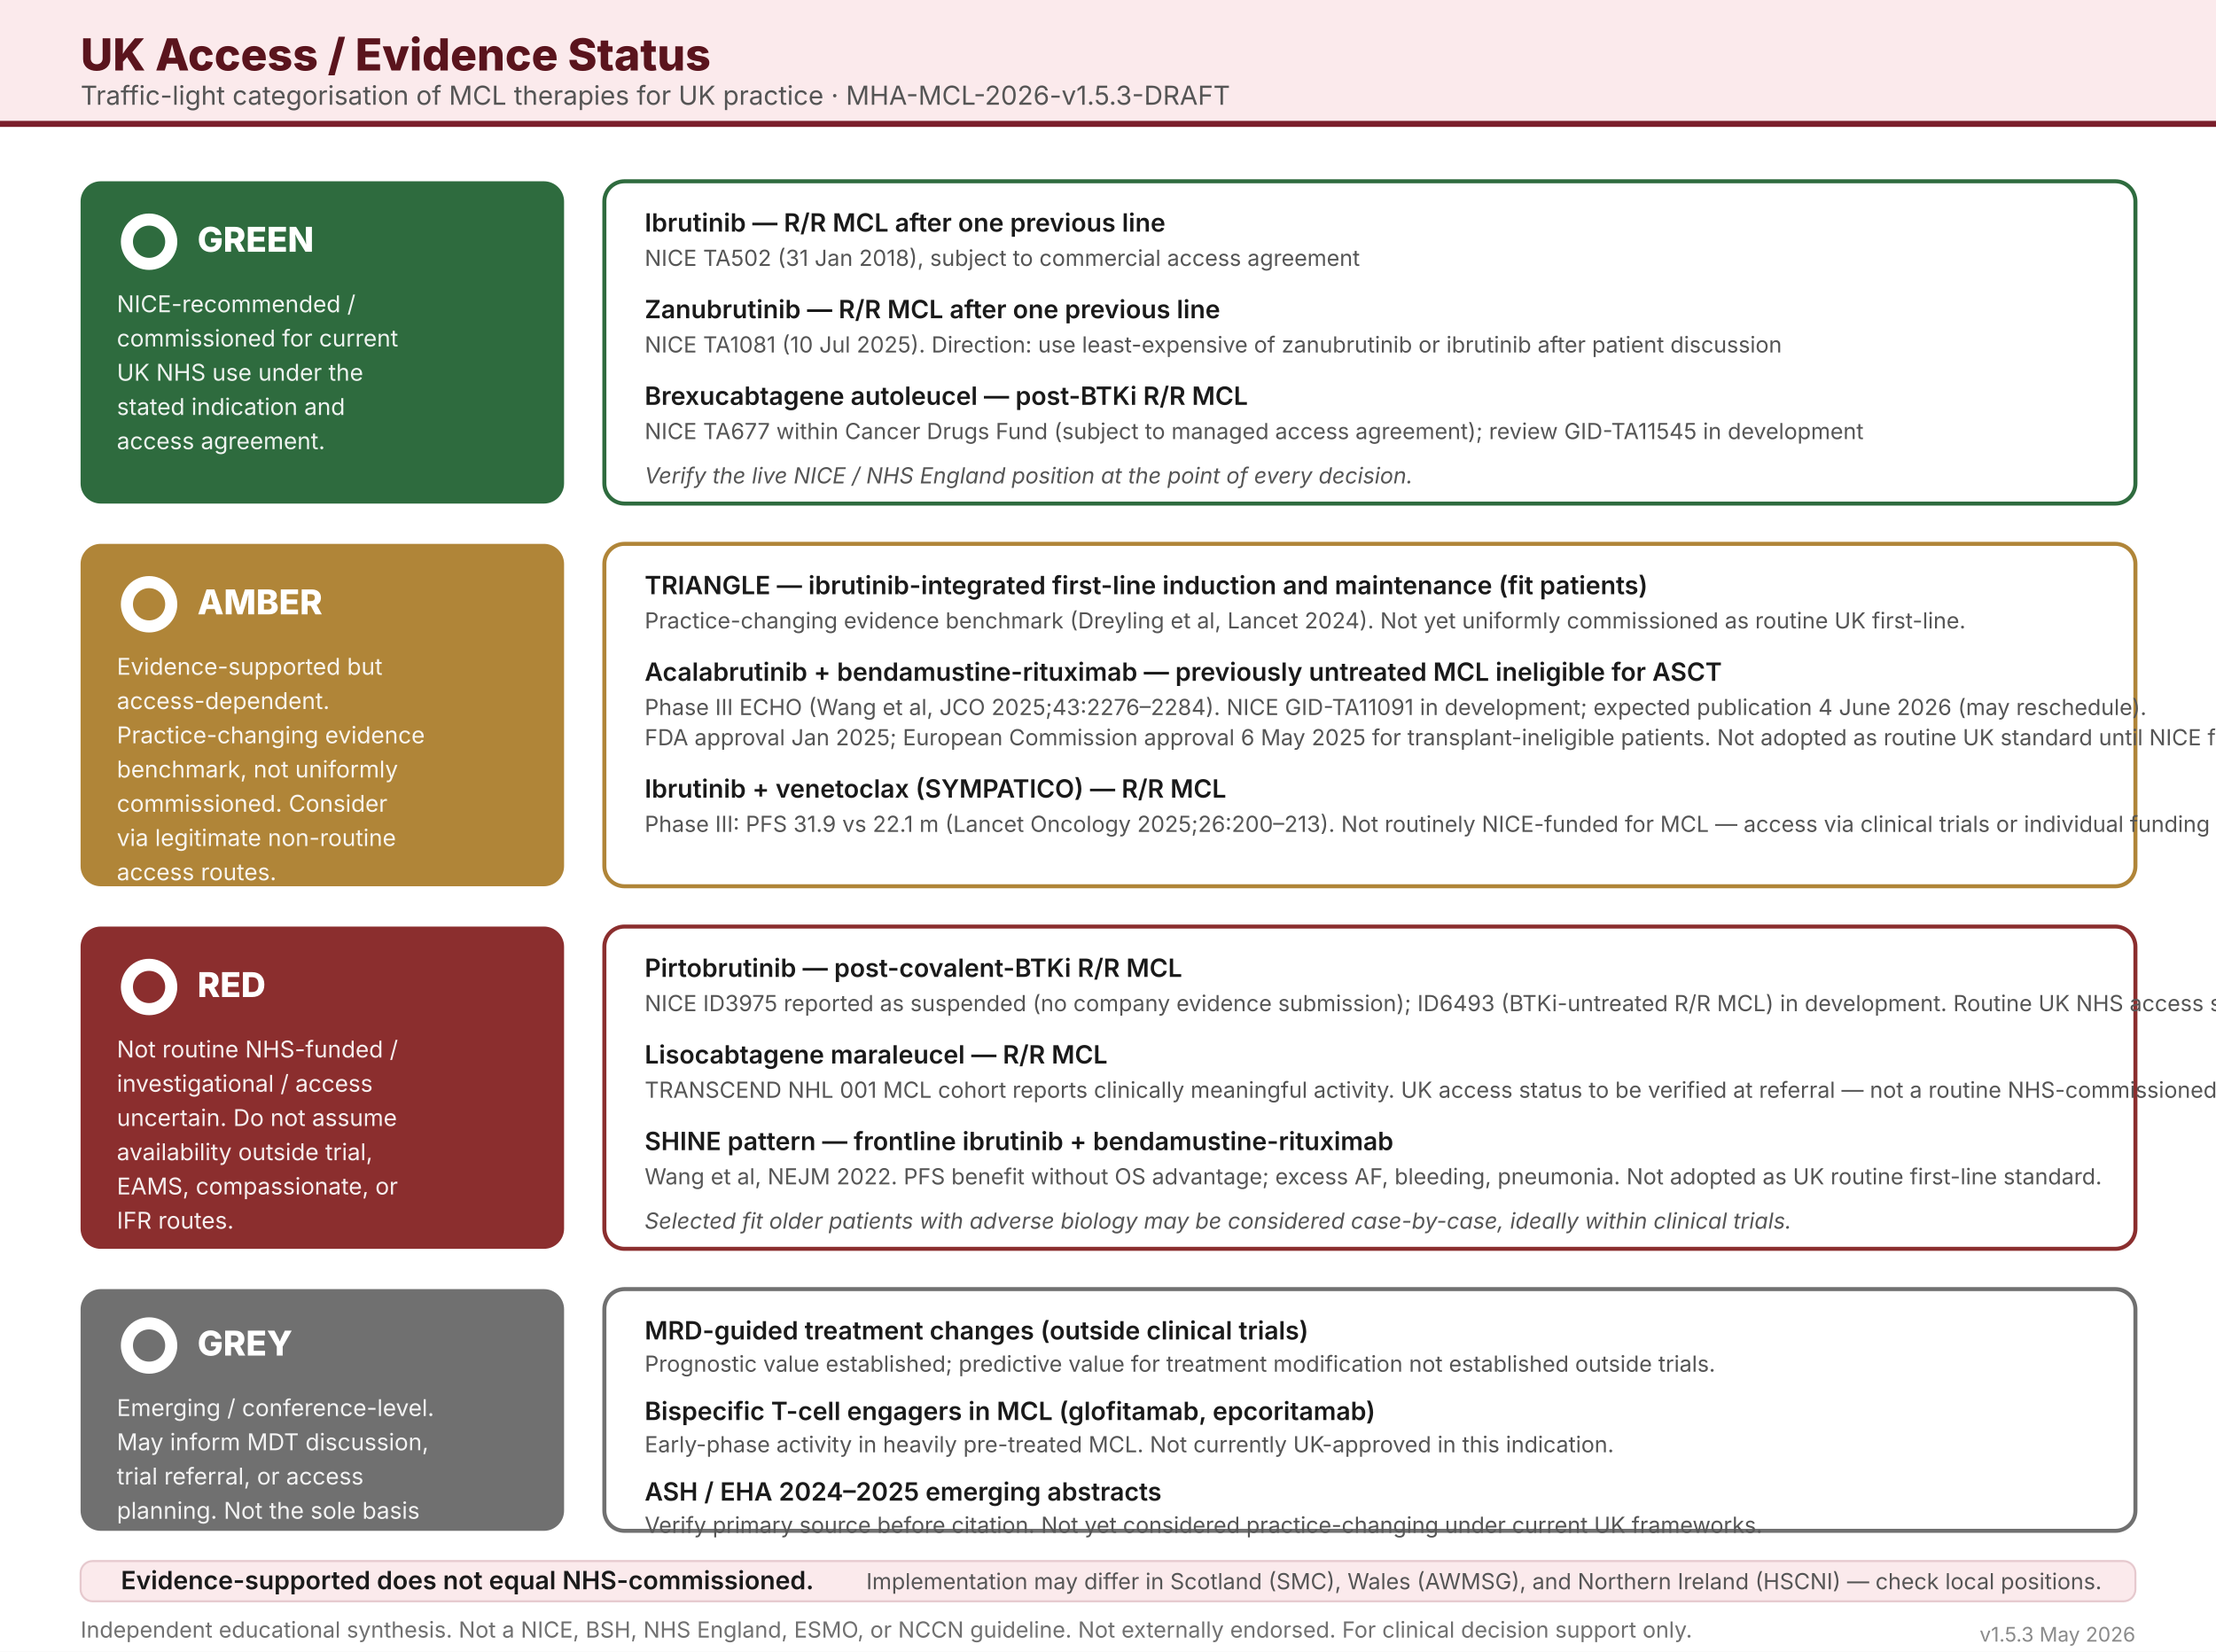
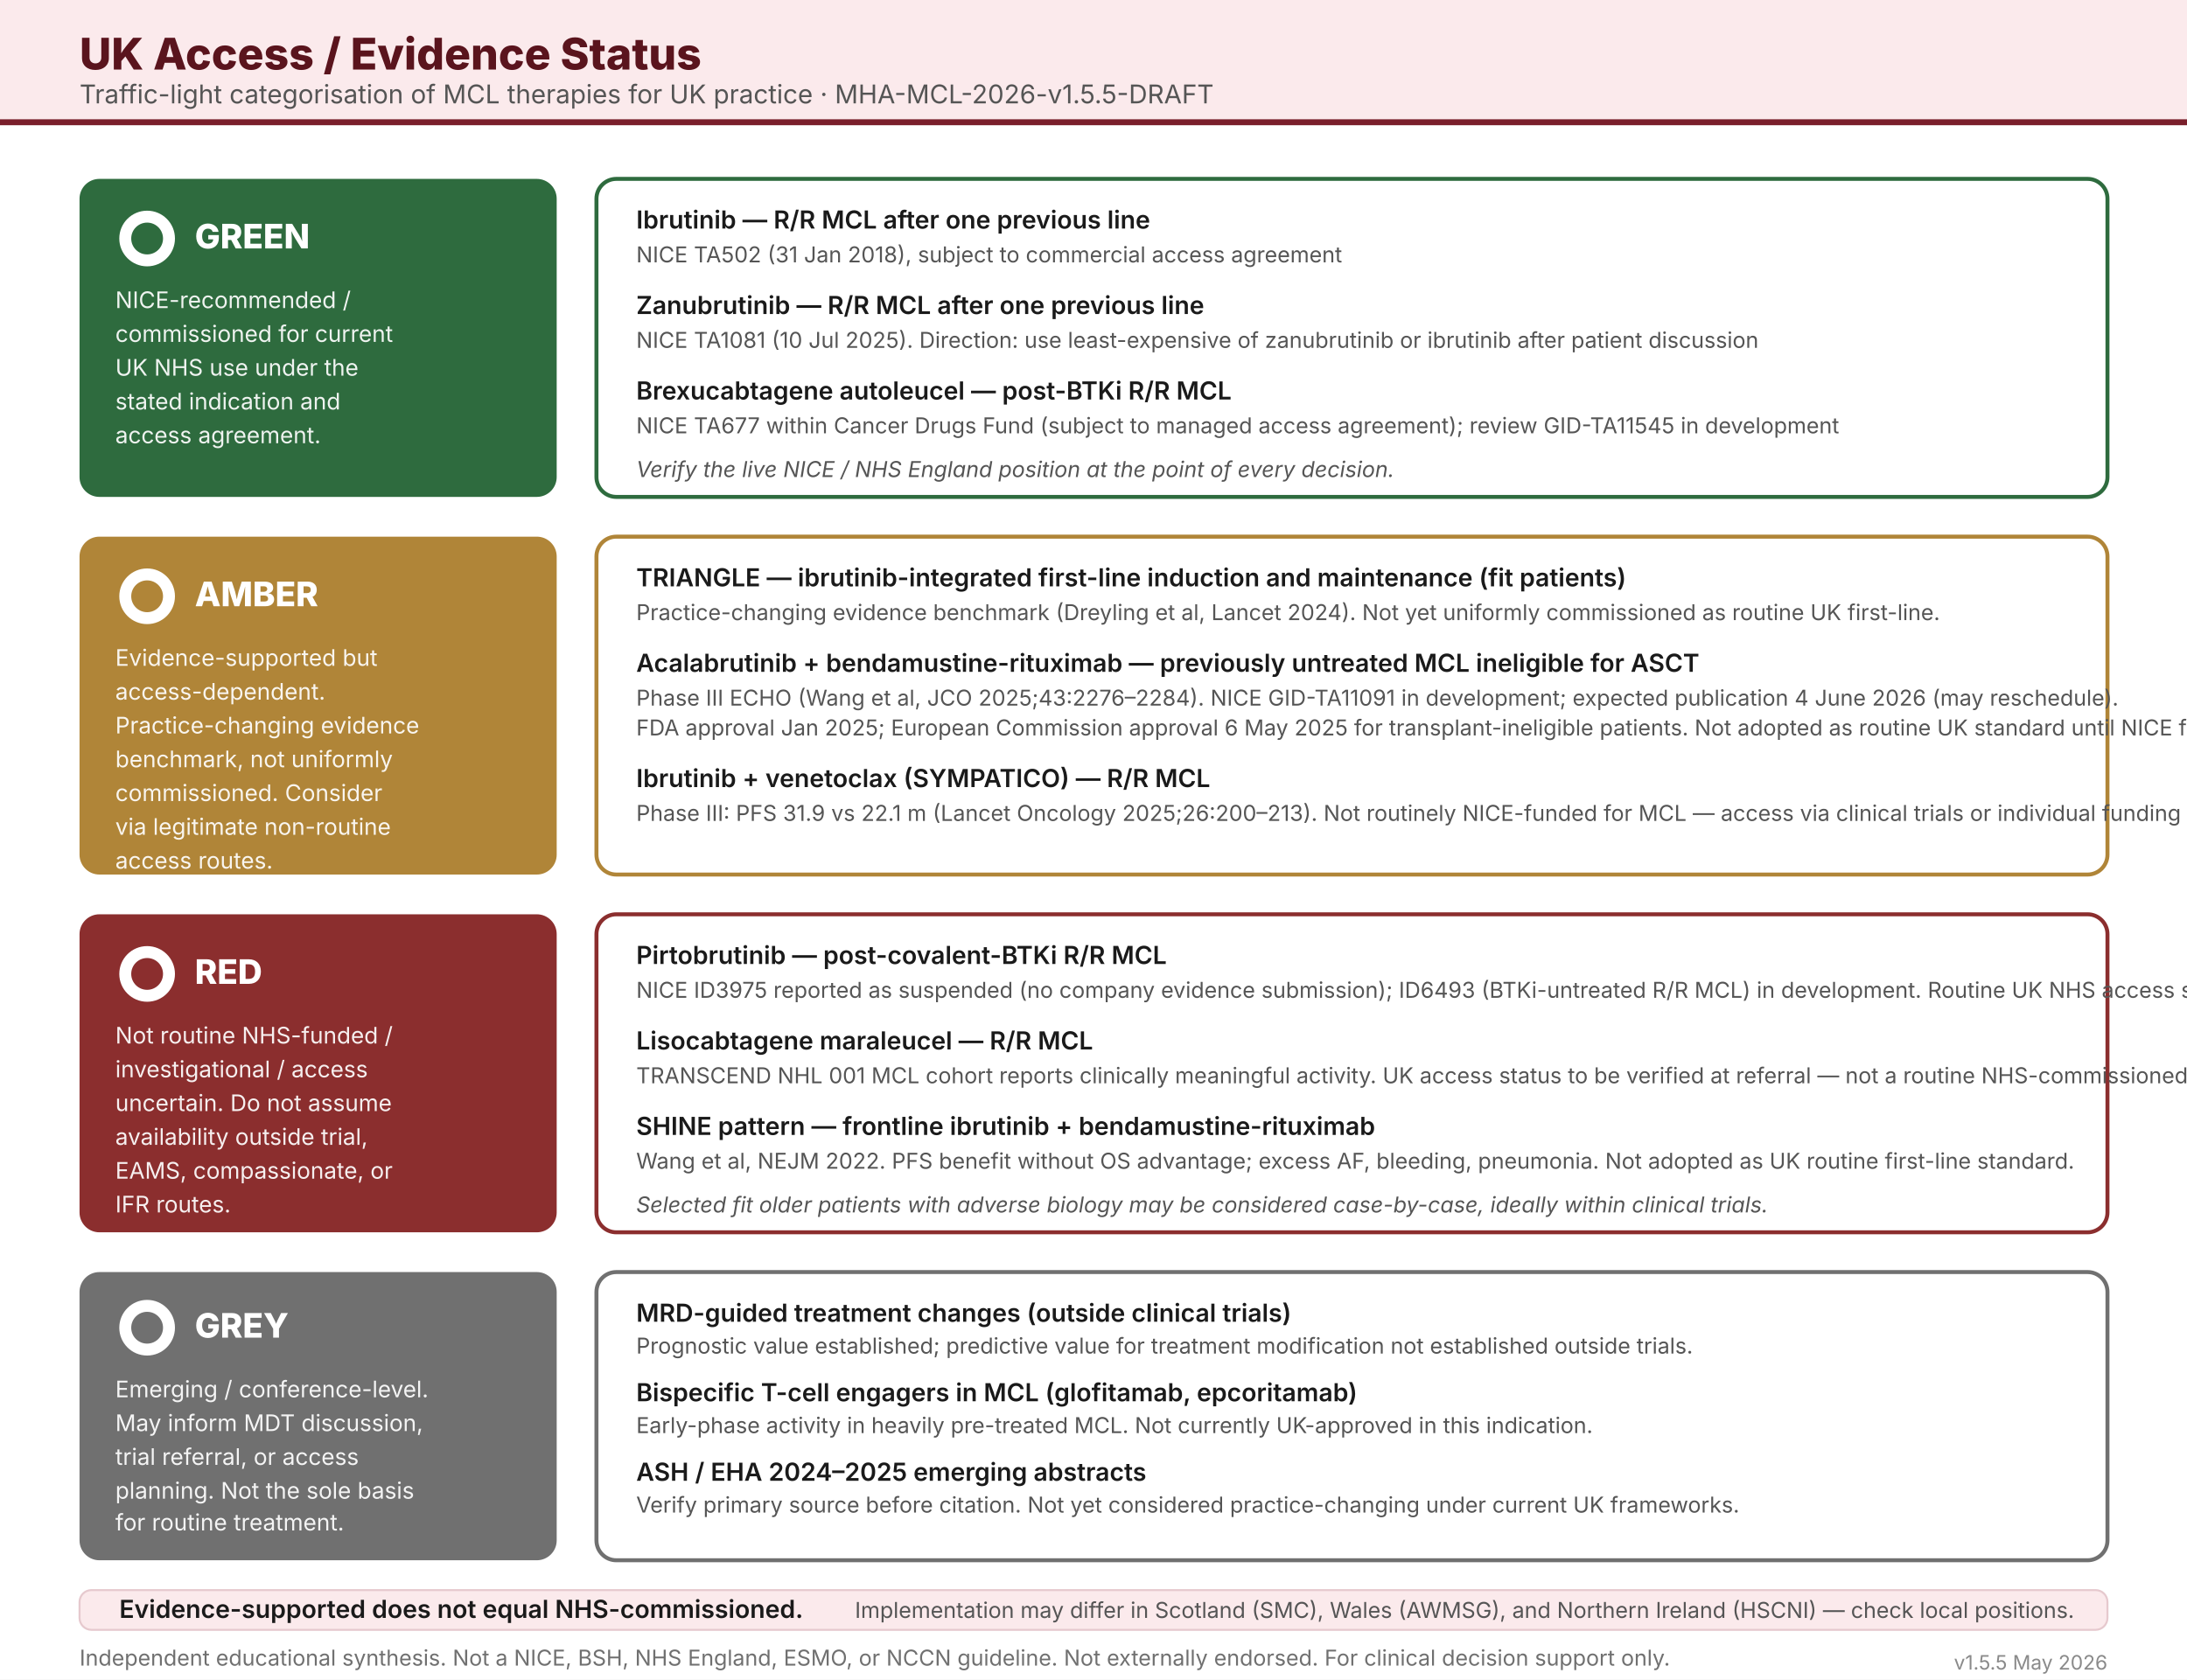
- <svg xmlns="http://www.w3.org/2000/svg" viewBox="0 0 1100 820" font-family="Inter, -apple-system, 'Segoe UI', Roboto, sans-serif">
+ <svg xmlns="http://www.w3.org/2000/svg" viewBox="0 0 1100 845" font-family="Inter, -apple-system, 'Segoe UI', Roboto, sans-serif">
  <style>
    .title    { font-size: 22px; font-weight: 800; fill: #5a141d; }
    .subtitle { font-size: 13px; fill: #555; }
    .footer   { font-size: 11px; fill: #707070; }
    .catttl   { font-size: 17px; font-weight: 800; fill: #fff; }
    .catdesc  { font-size: 11.5px; fill: #fff; opacity: 0.92; }
    .row      { font-size: 12.5px; font-weight: 600; fill: #1a1a1a; }
    .rowsub   { font-size: 11px; fill: #555; }
    .corner   { font-size: 10px; fill: #8a8a8a; }
  </style>
-   <rect x="0" y="0" width="1100" height="820" fill="#ffffff" />
+   <rect x="0" y="0" width="1100" height="845" fill="#ffffff" />
  <rect x="0" y="0" width="1100" height="60" fill="#fbeaec" />
  <rect x="0" y="60" width="1100" height="3" fill="#7a1f2b" />
  <text x="40" y="35" class="title">UK Access / Evidence Status</text>
-   <text x="40" y="52" class="subtitle">Traffic-light categorisation of MCL therapies for UK practice  ·  MHA-MCL-2026-v1.5.3-DRAFT</text>
+   <text x="40" y="52" class="subtitle">Traffic-light categorisation of MCL therapies for UK practice  ·  MHA-MCL-2026-v1.5.5-DRAFT</text>
  <rect x="40" y="90" width="240" height="160" rx="10" fill="#2e6b3e" />
  <circle cx="74" cy="120" r="14" fill="#ffffff" />
  <circle cx="74" cy="120" r="8" fill="#2e6b3e" />
  <text x="98" y="125" class="catttl">GREEN</text>
  <text x="58" y="155" class="catdesc">NICE-recommended /</text>
  <text x="58" y="172" class="catdesc">commissioned for current</text>
  <text x="58" y="189" class="catdesc">UK NHS use under the</text>
  <text x="58" y="206" class="catdesc">stated indication and</text>
  <text x="58" y="223" class="catdesc">access agreement.</text>
  <rect x="300" y="90" width="760" height="160" rx="10" fill="#ffffff" stroke="#2e6b3e" stroke-width="2" />
  <text x="320" y="115" class="row">Ibrutinib — R/R MCL after one previous line</text>
  <text x="320" y="132" class="rowsub">NICE TA502 (31 Jan 2018), subject to commercial access agreement</text>
  <text x="320" y="158" class="row">Zanubrutinib — R/R MCL after one previous line</text>
  <text x="320" y="175" class="rowsub">NICE TA1081 (10 Jul 2025). Direction: use least-expensive of zanubrutinib or ibrutinib after patient discussion</text>
  <text x="320" y="201" class="row">Brexucabtagene autoleucel — post-BTKi R/R MCL</text>
  <text x="320" y="218" class="rowsub">NICE TA677 within Cancer Drugs Fund (subject to managed access agreement); review GID-TA11545 in development</text>
  <text x="320" y="240" class="rowsub" font-style="italic">Verify the live NICE / NHS England position at the point of every decision.</text>
  <rect x="40" y="270" width="240" height="170" rx="10" fill="#b08538" />
  <circle cx="74" cy="300" r="14" fill="#ffffff" />
  <circle cx="74" cy="300" r="8" fill="#b08538" />
  <text x="98" y="305" class="catttl">AMBER</text>
  <text x="58" y="335" class="catdesc">Evidence-supported but</text>
  <text x="58" y="352" class="catdesc">access-dependent.</text>
  <text x="58" y="369" class="catdesc">Practice-changing evidence</text>
  <text x="58" y="386" class="catdesc">benchmark, not uniformly</text>
  <text x="58" y="403" class="catdesc">commissioned. Consider</text>
  <text x="58" y="420" class="catdesc">via legitimate non-routine</text>
  <text x="58" y="437" class="catdesc">access routes.</text>
  <rect x="300" y="270" width="760" height="170" rx="10" fill="#ffffff" stroke="#b08538" stroke-width="2" />
  <text x="320" y="295" class="row">TRIANGLE — ibrutinib-integrated first-line induction and maintenance (fit patients)</text>
  <text x="320" y="312" class="rowsub">Practice-changing evidence benchmark (Dreyling et al, Lancet 2024). Not yet uniformly commissioned as routine UK first-line.</text>
  <text x="320" y="338" class="row">Acalabrutinib + bendamustine-rituximab — previously untreated MCL ineligible for ASCT</text>
  <text x="320" y="355" class="rowsub">Phase III ECHO (Wang et al, JCO 2025;43:2276–2284). NICE GID-TA11091 in development; expected publication 4 June 2026 (may reschedule).</text>
  <text x="320" y="370" class="rowsub">FDA approval Jan 2025; European Commission approval 6 May 2025 for transplant-ineligible patients. Not adopted as routine UK standard until NICE final guidance.</text>
  <text x="320" y="396" class="row">Ibrutinib + venetoclax (SYMPATICO) — R/R MCL</text>
  <text x="320" y="413" class="rowsub">Phase III: PFS 31.9 vs 22.1 m (Lancet Oncology 2025;26:200–213). Not routinely NICE-funded for MCL — access via clinical trials or individual funding routes.</text>
  <rect x="40" y="460" width="240" height="160" rx="10" fill="#8b2e2e" />
  <circle cx="74" cy="490" r="14" fill="#ffffff" />
  <circle cx="74" cy="490" r="8" fill="#8b2e2e" />
  <text x="98" y="495" class="catttl">RED</text>
  <text x="58" y="525" class="catdesc">Not routine NHS-funded /</text>
  <text x="58" y="542" class="catdesc">investigational / access</text>
  <text x="58" y="559" class="catdesc">uncertain. Do not assume</text>
  <text x="58" y="576" class="catdesc">availability outside trial,</text>
  <text x="58" y="593" class="catdesc">EAMS, compassionate, or</text>
  <text x="58" y="610" class="catdesc">IFR routes.</text>
  <rect x="300" y="460" width="760" height="160" rx="10" fill="#ffffff" stroke="#8b2e2e" stroke-width="2" />
  <text x="320" y="485" class="row">Pirtobrutinib — post-covalent-BTKi R/R MCL</text>
  <text x="320" y="502" class="rowsub">NICE ID3975 reported as suspended (no company evidence submission); ID6493 (BTKi-untreated R/R MCL) in development. Routine UK NHS access should not be assumed.</text>
  <text x="320" y="528" class="row">Lisocabtagene maraleucel — R/R MCL</text>
  <text x="320" y="545" class="rowsub">TRANSCEND NHL 001 MCL cohort reports clinically meaningful activity. UK access status to be verified at referral — not a routine NHS-commissioned option in MCL.</text>
  <text x="320" y="571" class="row">SHINE pattern — frontline ibrutinib + bendamustine-rituximab</text>
  <text x="320" y="588" class="rowsub">Wang et al, NEJM 2022. PFS benefit without OS advantage; excess AF, bleeding, pneumonia. Not adopted as UK routine first-line standard.</text>
  <text x="320" y="610" class="rowsub" font-style="italic">Selected fit older patients with adverse biology may be considered case-by-case, ideally within clinical trials.</text>
-   <rect x="40" y="640" width="240" height="120" rx="10" fill="#707070" />
+   <rect x="40" y="640" width="240" height="145" rx="10" fill="#707070" />
  <circle cx="74" cy="668" r="14" fill="#ffffff" />
  <circle cx="74" cy="668" r="8" fill="#707070" />
  <text x="98" y="673" class="catttl">GREY</text>
  <text x="58" y="703" class="catdesc">Emerging / conference-level.</text>
  <text x="58" y="720" class="catdesc">May inform MDT discussion,</text>
  <text x="58" y="737" class="catdesc">trial referral, or access</text>
  <text x="58" y="754" class="catdesc">planning. Not the sole basis</text>
  <text x="58" y="770" class="catdesc" fill="#fff" opacity="1.0">for routine treatment.</text>
-   <rect x="300" y="640" width="760" height="120" rx="10" fill="#ffffff" stroke="#707070" stroke-width="2" />
+   <rect x="300" y="640" width="760" height="145" rx="10" fill="#ffffff" stroke="#707070" stroke-width="2" />
  <text x="320" y="665" class="row">MRD-guided treatment changes (outside clinical trials)</text>
  <text x="320" y="681" class="rowsub">Prognostic value established; predictive value for treatment modification not established outside trials.</text>
  <text x="320" y="705" class="row">Bispecific T-cell engagers in MCL (glofitamab, epcoritamab)</text>
  <text x="320" y="721" class="rowsub">Early-phase activity in heavily pre-treated MCL. Not currently UK-approved in this indication.</text>
  <text x="320" y="745" class="row">ASH / EHA 2024–2025 emerging abstracts</text>
  <text x="320" y="761" class="rowsub">Verify primary source before citation. Not yet considered practice-changing under current UK frameworks.</text>
-   <rect x="40" y="775" width="1020" height="20" rx="6" fill="#fbeaec" stroke="#e6c9ce" stroke-width="1" />
-   <text x="60" y="789" class="row" fill="#7a1f2b">Evidence-supported does not equal NHS-commissioned.</text>
-   <text x="430" y="789" class="rowsub">Implementation may differ in Scotland (SMC), Wales (AWMSG), and Northern Ireland (HSCNI) — check local positions.</text>
-   <text x="40" y="813" class="footer">Independent educational synthesis. Not a NICE, BSH, NHS England, ESMO, or NCCN guideline. Not externally endorsed. For clinical decision support only.</text>
-   <text x="1060" y="815" text-anchor="end" class="corner">v1.5.3 May 2026</text>
+   <rect x="40" y="800" width="1020" height="20" rx="6" fill="#fbeaec" stroke="#e6c9ce" stroke-width="1" />
+   <text x="60" y="814" class="row" fill="#7a1f2b">Evidence-supported does not equal NHS-commissioned.</text>
+   <text x="430" y="814" class="rowsub">Implementation may differ in Scotland (SMC), Wales (AWMSG), and Northern Ireland (HSCNI) — check local positions.</text>
+   <text x="40" y="838" class="footer">Independent educational synthesis. Not a NICE, BSH, NHS England, ESMO, or NCCN guideline. Not externally endorsed. For clinical decision support only.</text>
+   <text x="1060" y="840" text-anchor="end" class="corner">v1.5.5 May 2026</text>
</svg>
